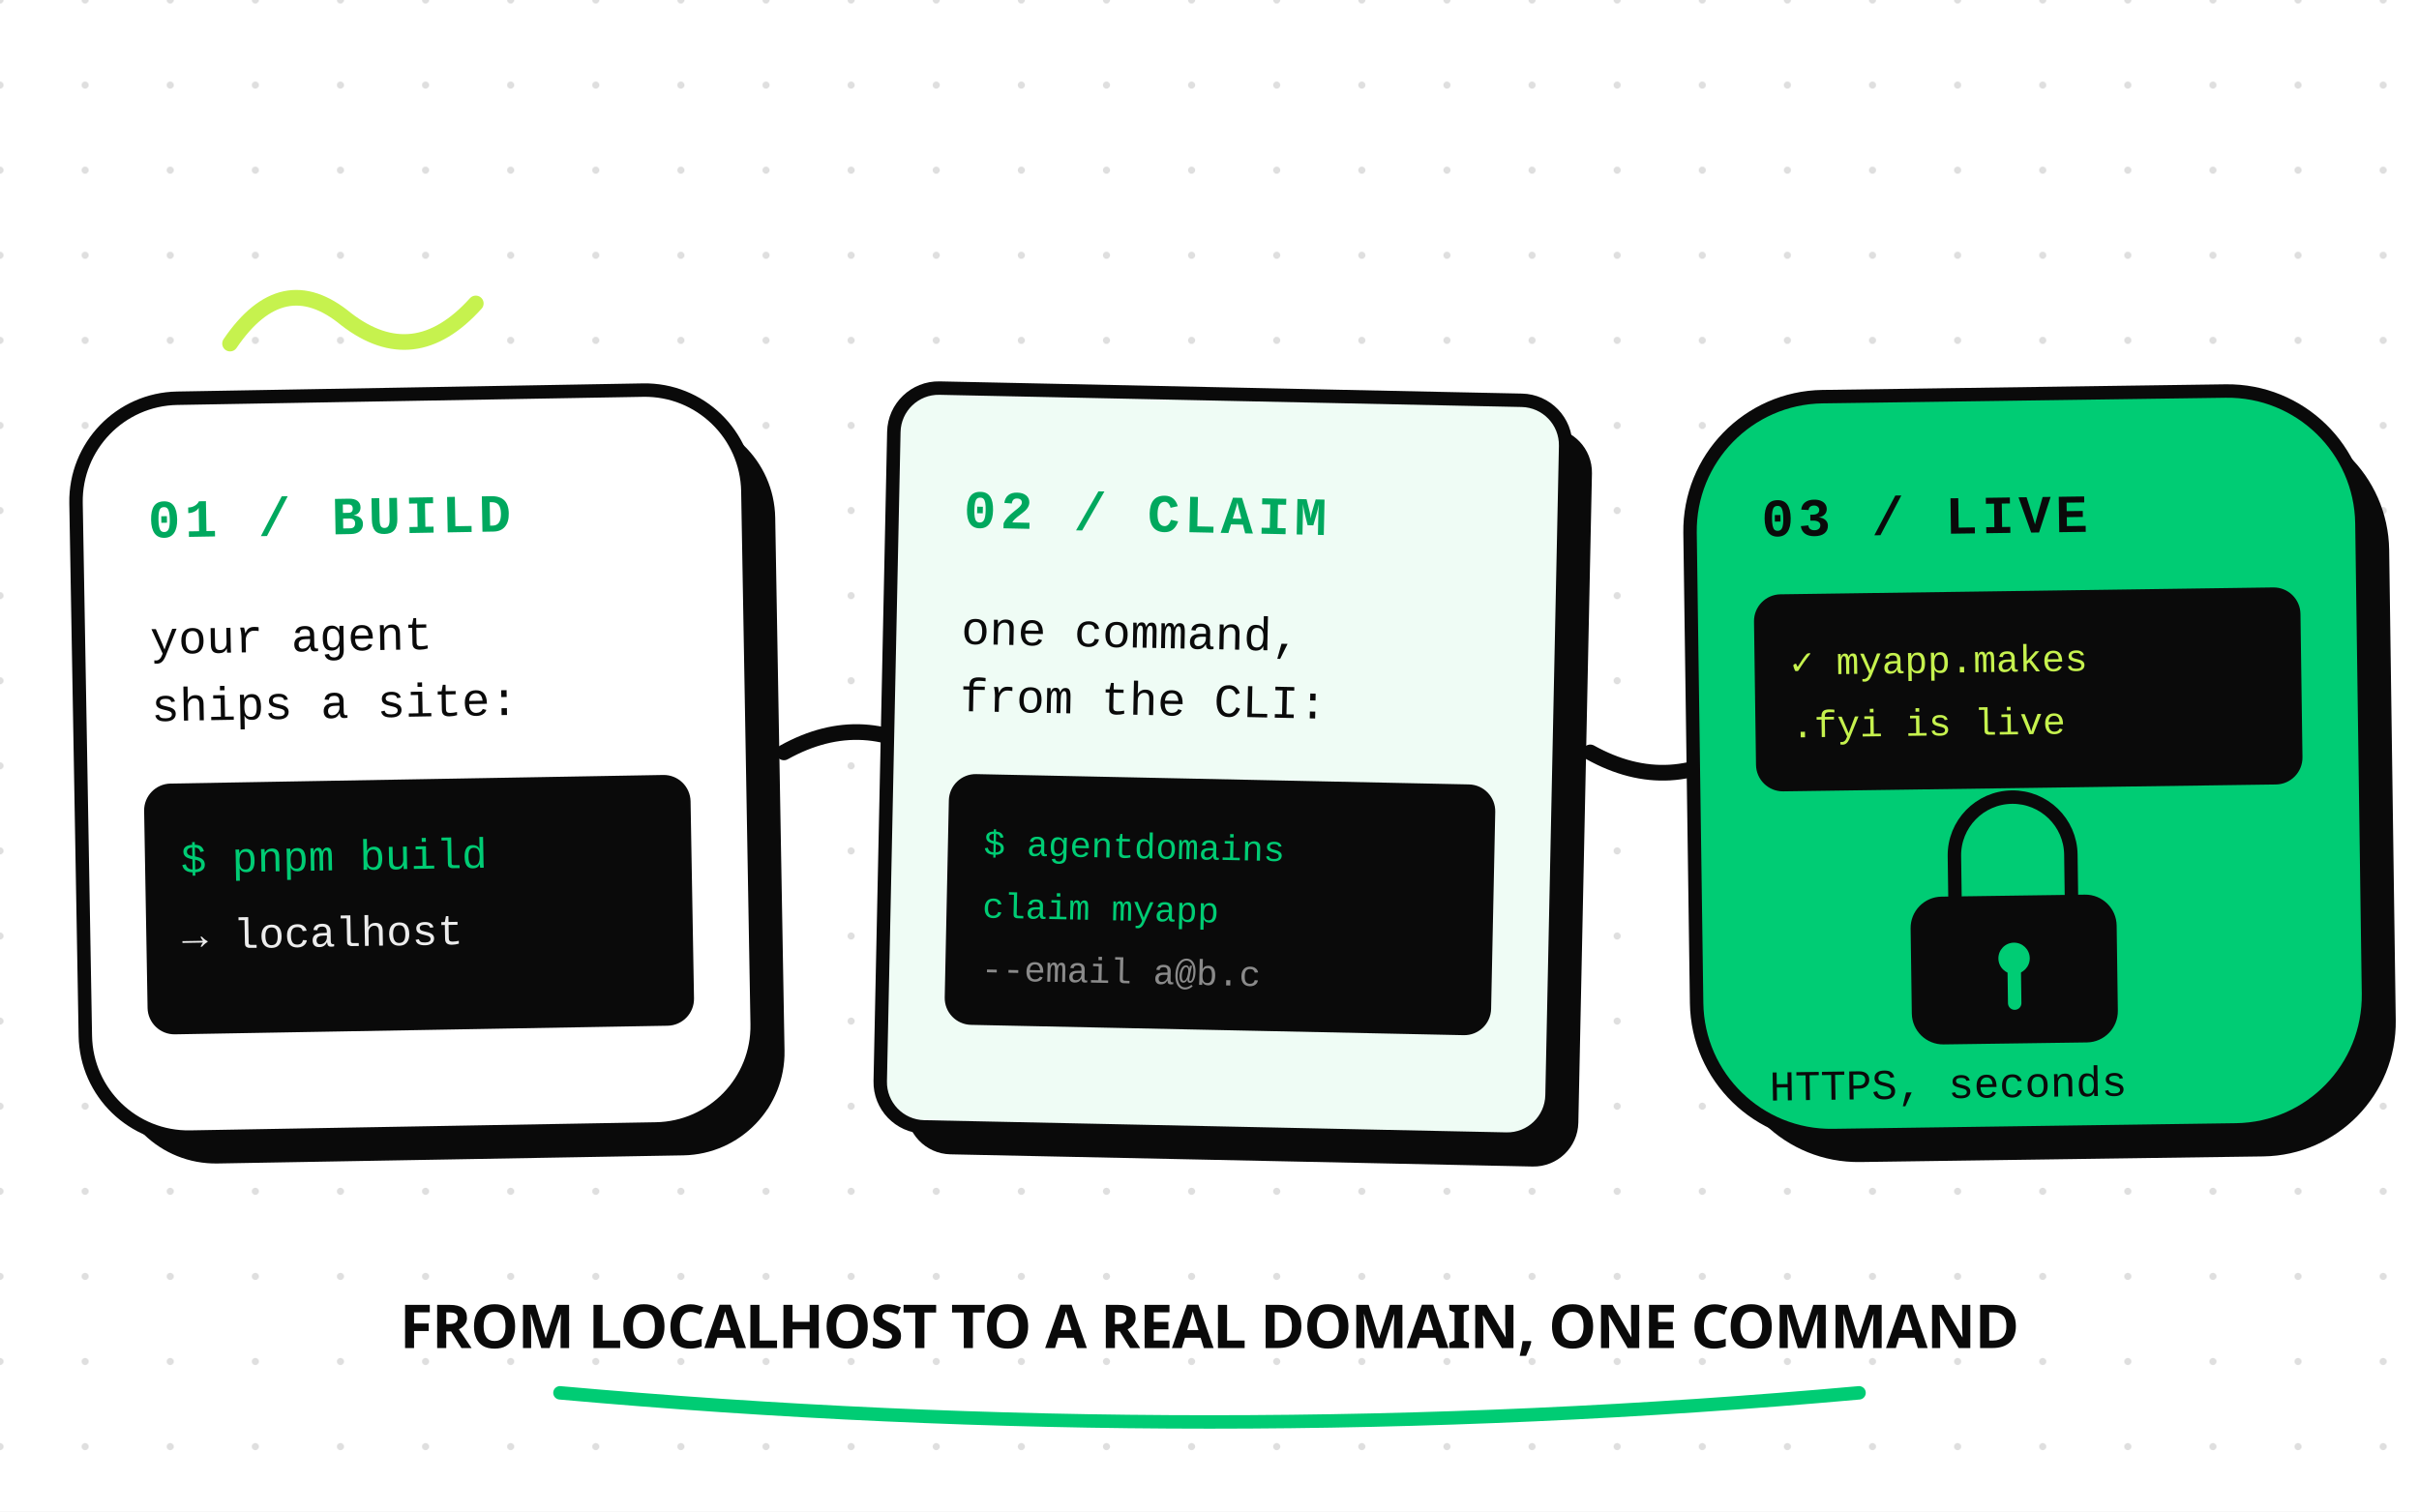
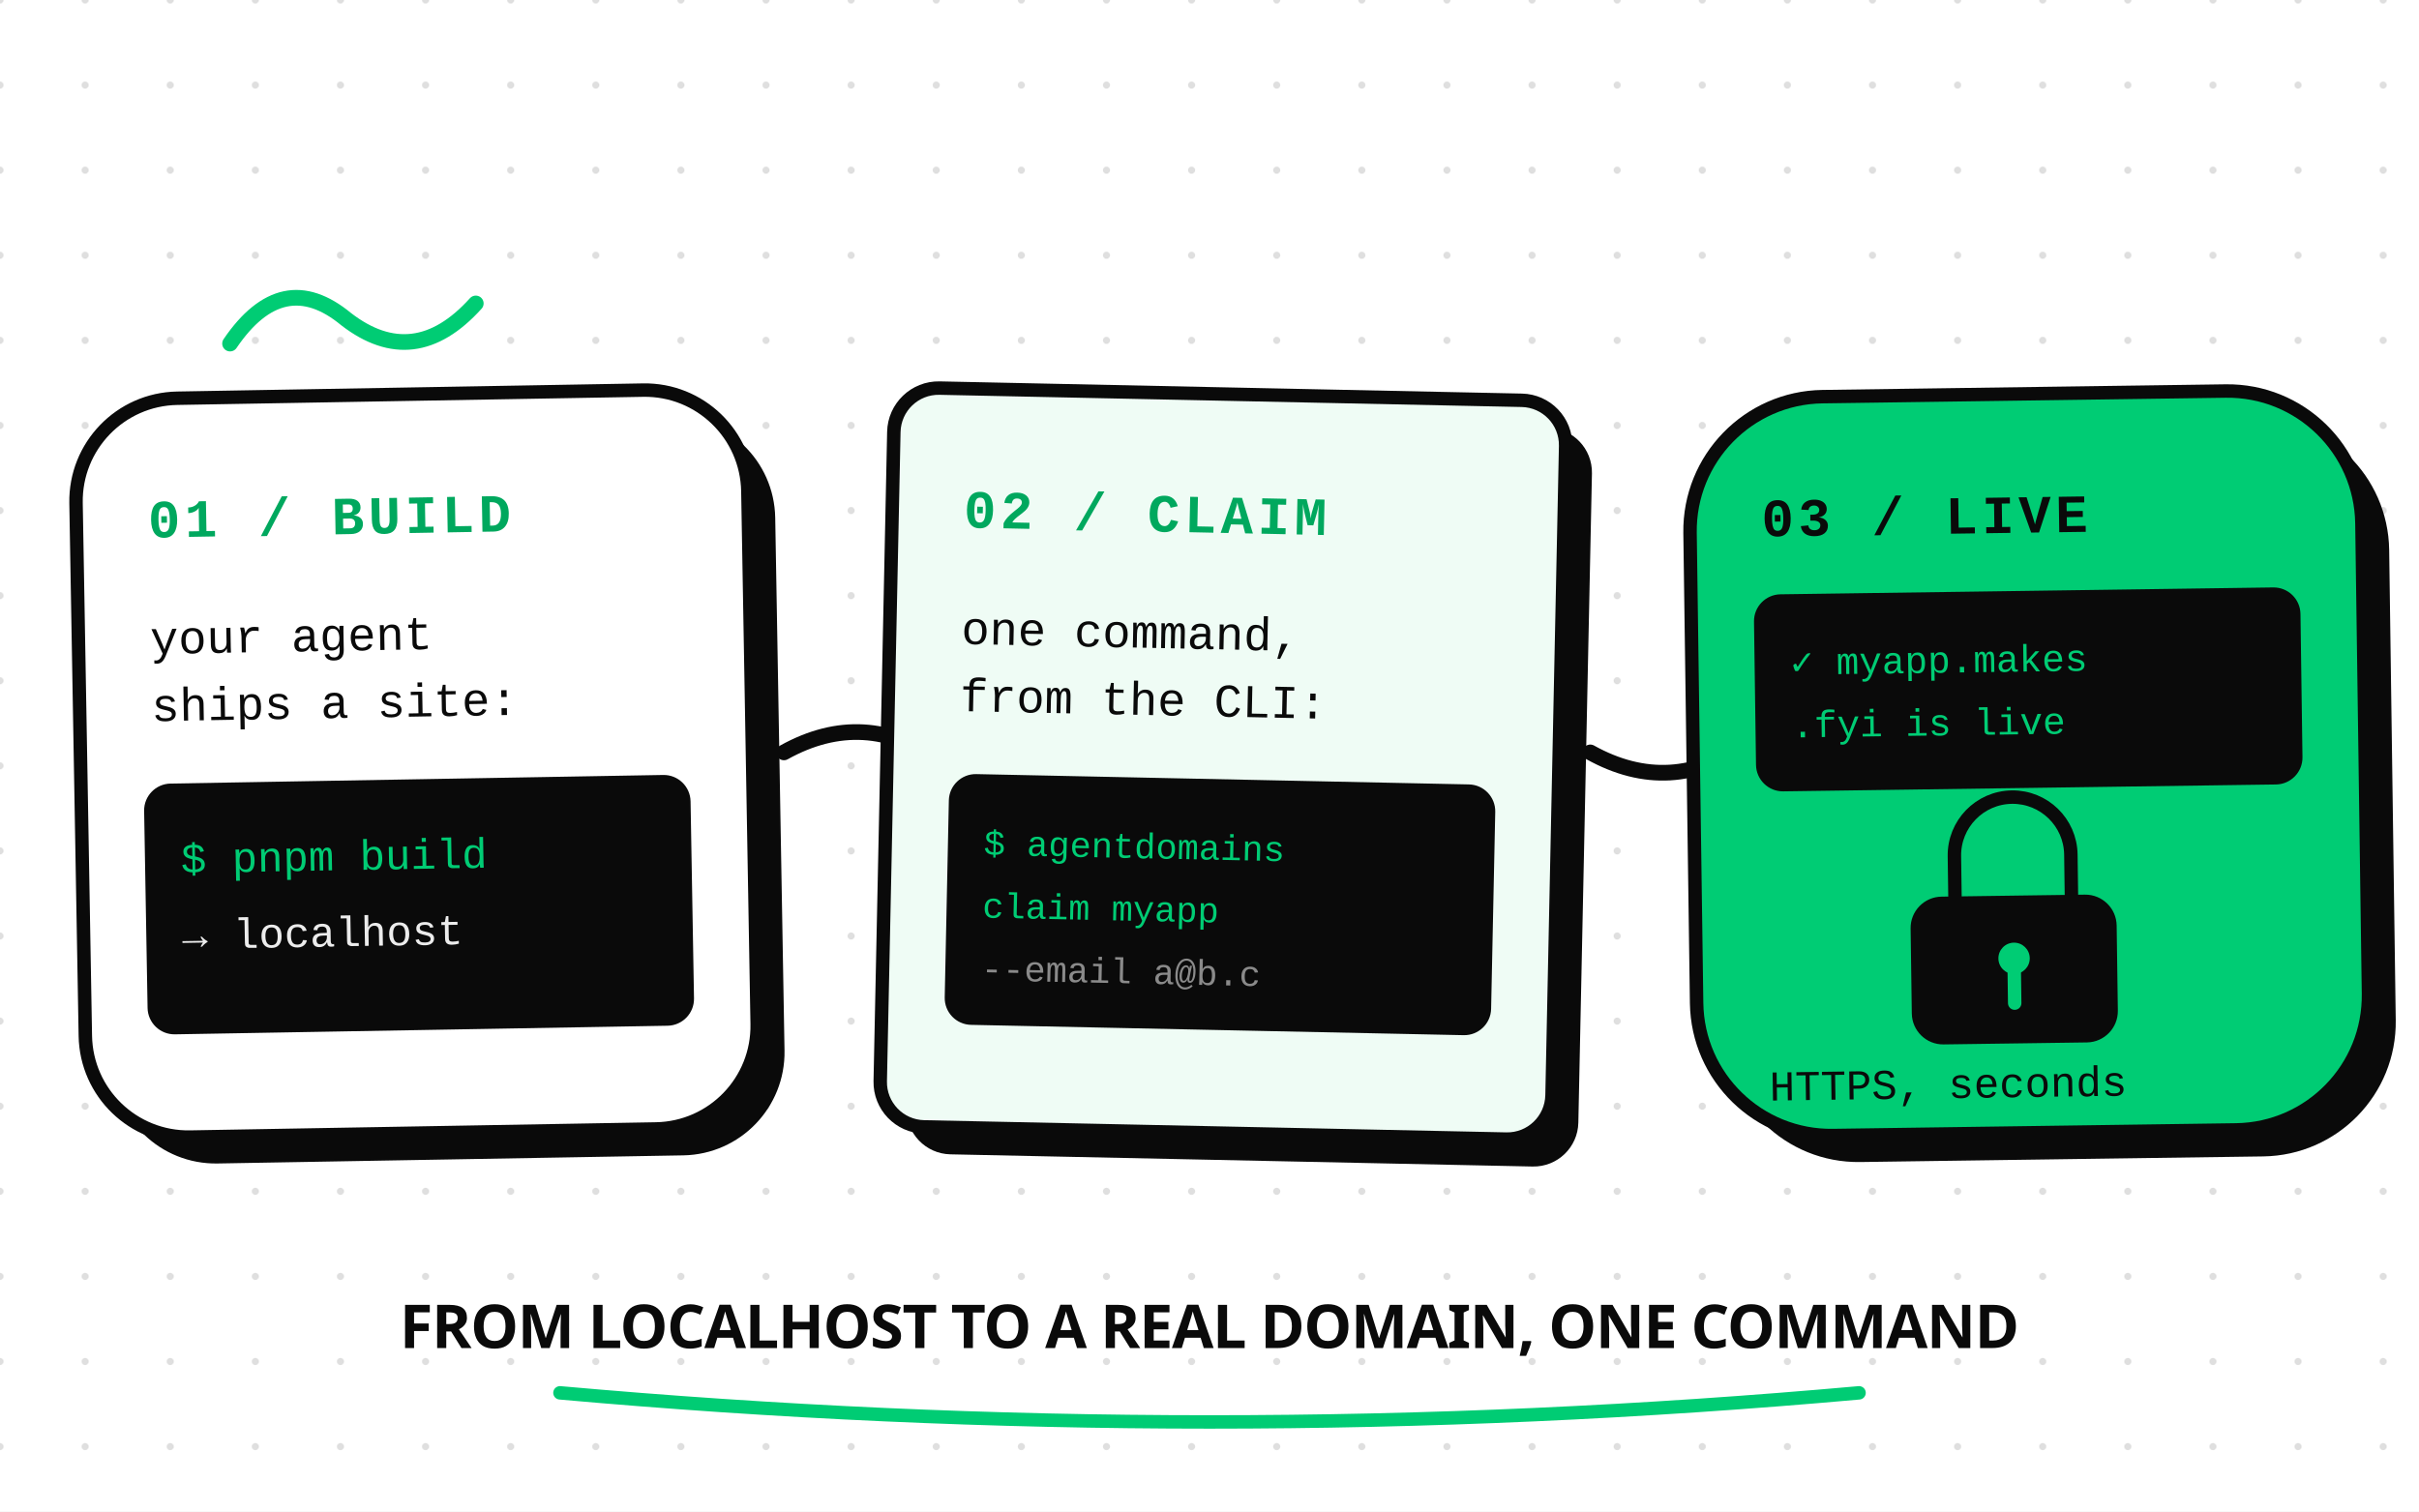
<svg xmlns="http://www.w3.org/2000/svg" viewBox="0 0 1080 675" role="img" aria-labelledby="t d" font-family="'Space Mono','Courier New',monospace">
  <rect width="1080" height="675" fill="#FFFFFF" />
  <pattern id="dots" width="38" height="38" patternUnits="userSpaceOnUse" x="-19" y="-19">
    <circle cx="19" cy="19" r="1.6" fill="#0A0A0A" opacity="0.13" />
  </pattern>
  <rect width="1080" height="675" fill="url(#dots)" />
  <g transform="rotate(-1 186 341)">
    <rect x="48" y="188" width="300" height="330" rx="46" fill="#0A0A0A" />
    <rect x="36" y="176" width="300" height="330" rx="46" fill="#FFFFFF" stroke="#0A0A0A" stroke-width="6" />
    <text x="68" y="238" font-size="24" font-weight="bold" fill="#00A85E" letter-spacing="2">01 / BUILD</text>
    <text x="68" y="290" font-size="21" fill="#0A0A0A">your agent</text>
    <text x="68" y="320" font-size="21" fill="#0A0A0A">ships a site:</text>
    <rect x="64" y="348" width="244" height="112" rx="12" fill="#0A0A0A" />
    <text x="80" y="388" font-size="19" fill="#00CC74">$ pnpm build</text>
    <text x="80" y="422" font-size="19" fill="#ECECEC">→ localhost</text>
-     <path d="M 106 152 q 24 -34 52 -10 q 30 24 58 -6" fill="none" stroke="#C6F24E" stroke-width="7" stroke-linecap="round" />
+     <path d="M 106 152 q 24 -34 52 -10 q 30 24 58 -6" fill="none" stroke="#00CC74" stroke-width="7" stroke-linecap="round" />
  </g>
  <g stroke="#0A0A0A" stroke-width="7" fill="none" stroke-linecap="round" stroke-linejoin="round">
    <path d="M 350 336 q 36 -20 70 4" />
    <path d="M 406 324 l 18 18 l -20 14" />
  </g>
  <g transform="rotate(1.2 546 341)">
    <rect x="408" y="188" width="300" height="330" rx="20" fill="#0A0A0A" />
    <rect x="396" y="176" width="300" height="330" rx="20" fill="#EFFCF5" stroke="#0A0A0A" stroke-width="6" />
    <text x="428" y="238" font-size="24" font-weight="bold" fill="#00A85E" letter-spacing="2">02 / CLAIM</text>
    <text x="428" y="290" font-size="21" fill="#0A0A0A">one command,</text>
    <text x="428" y="320" font-size="21" fill="#0A0A0A">from the CLI:</text>
    <rect x="424" y="348" width="244" height="112" rx="12" fill="#0A0A0A" />
    <text x="440" y="384" font-size="16" fill="#00CC74">$ agentdomains</text>
    <text x="440" y="412" font-size="16" fill="#00CC74">  claim myapp</text>
    <text x="440" y="440" font-size="16" fill="#8a8a8a">  --email a@b.c</text>
  </g>
  <g stroke="#0A0A0A" stroke-width="7" fill="none" stroke-linecap="round" stroke-linejoin="round">
    <path d="M 710 336 q 36 20 70 -4" />
    <path d="M 764 312 l 20 20 l -22 14" />
  </g>
  <g transform="rotate(-0.8 896 341)">
    <rect x="768" y="188" width="300" height="330" rx="60" fill="#0A0A0A" />
    <rect x="756" y="176" width="300" height="330" rx="60" fill="#00CC74" stroke="#0A0A0A" stroke-width="6" />
    <text x="788" y="238" font-size="24" font-weight="bold" fill="#0A0A0A" letter-spacing="2">03 / LIVE</text>
    <rect x="784" y="264" width="244" height="88" rx="12" fill="#0A0A0A" />
-     <text x="800" y="300" font-size="17" fill="#C6F24E">✓ myapp.makes</text>
-     <text x="800" y="328" font-size="17" fill="#C6F24E">  .fyi is live</text>
+     <text x="800" y="300" font-size="17" fill="#00CC74">✓ myapp.makes</text>
+     <text x="800" y="328" font-size="17" fill="#00CC74">  .fyi is live</text>
    <g stroke="#0A0A0A" stroke-width="6" fill="none" stroke-linecap="round">
      <path d="M 872 400 v -18 a 26 26 0 0 1 52 0 v 18" />
      <rect x="852" y="400" width="92" height="66" rx="14" fill="#0A0A0A" stroke="none" />
    </g>
    <circle cx="898" cy="428" r="7" fill="#00CC74" />
    <path d="M 898 432 v 16" stroke="#00CC74" stroke-width="6" stroke-linecap="round" />
    <text x="788" y="490" font-size="19" fill="#0A0A0A">HTTPS, seconds</text>
  </g>
  <text x="540" y="602" text-anchor="middle" font-size="27" fill="#0A0A0A" font-family="'Bricolage Grotesque',system-ui,sans-serif" font-weight="800" letter-spacing="-0.5">FROM LOCALHOST TO A REAL DOMAIN, ONE COMMAND</text>
  <path d="M 250 622 q 290 26 580 0" fill="none" stroke="#00CC74" stroke-width="6" stroke-linecap="round" />
</svg>
